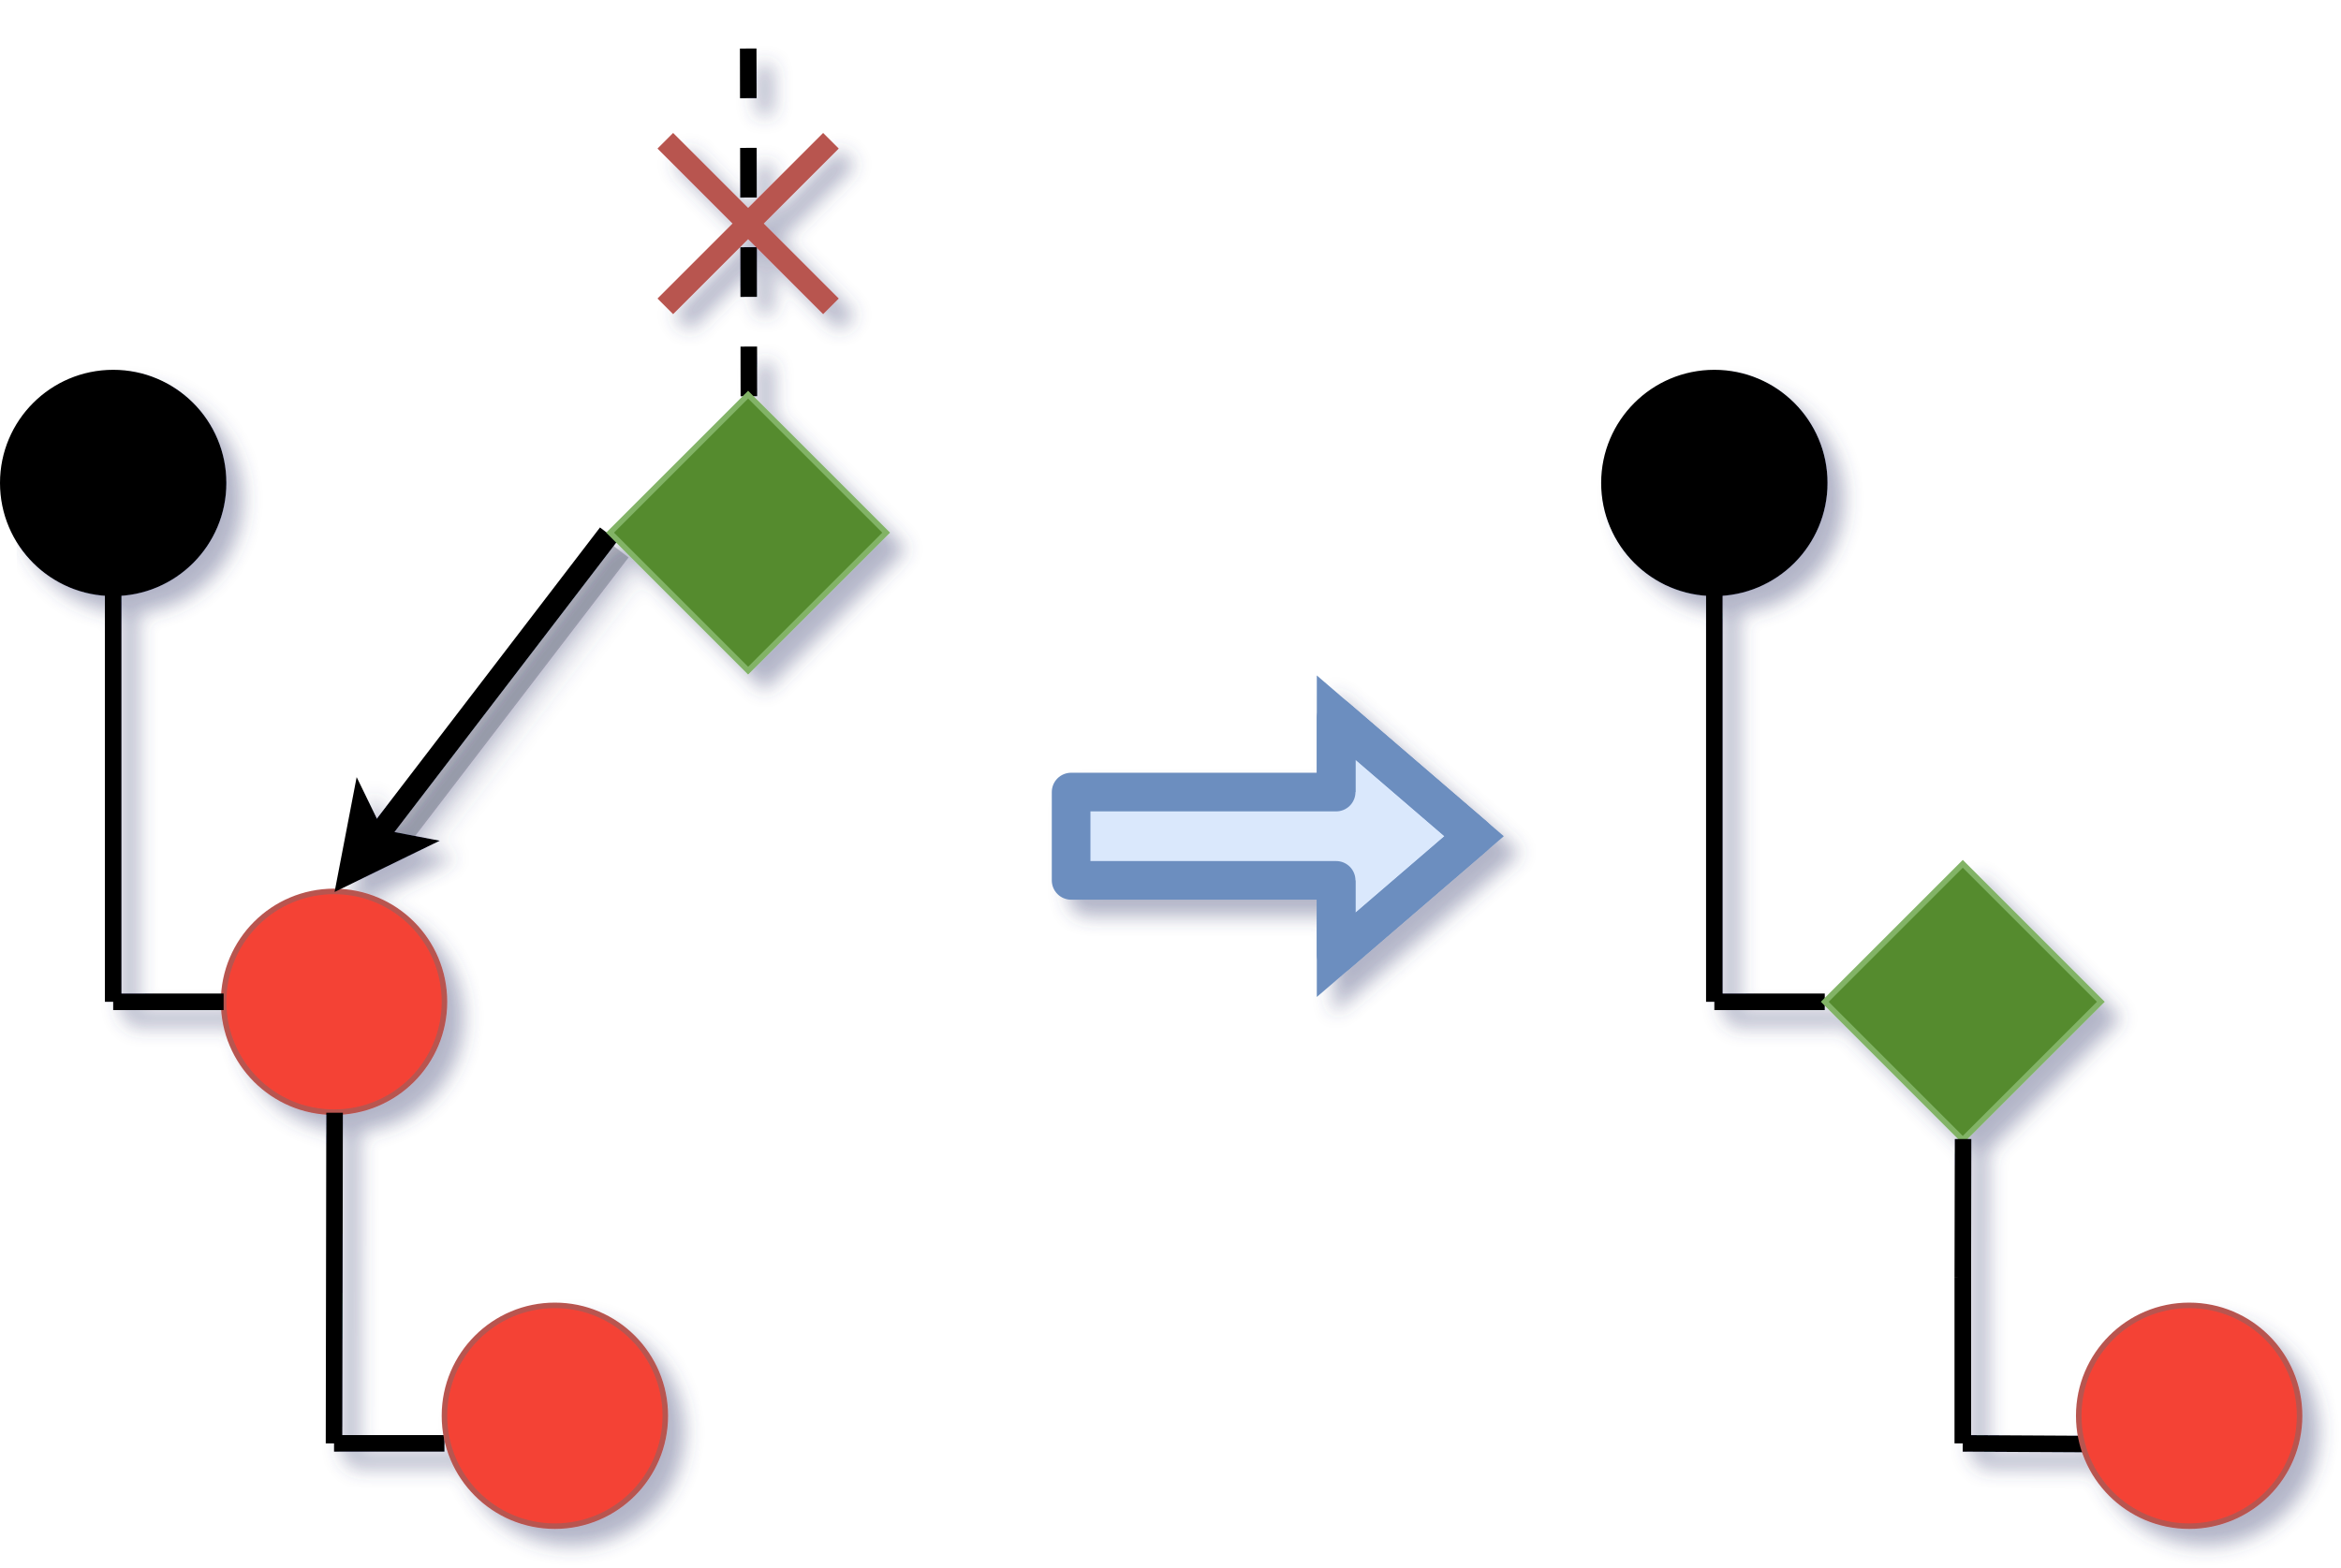
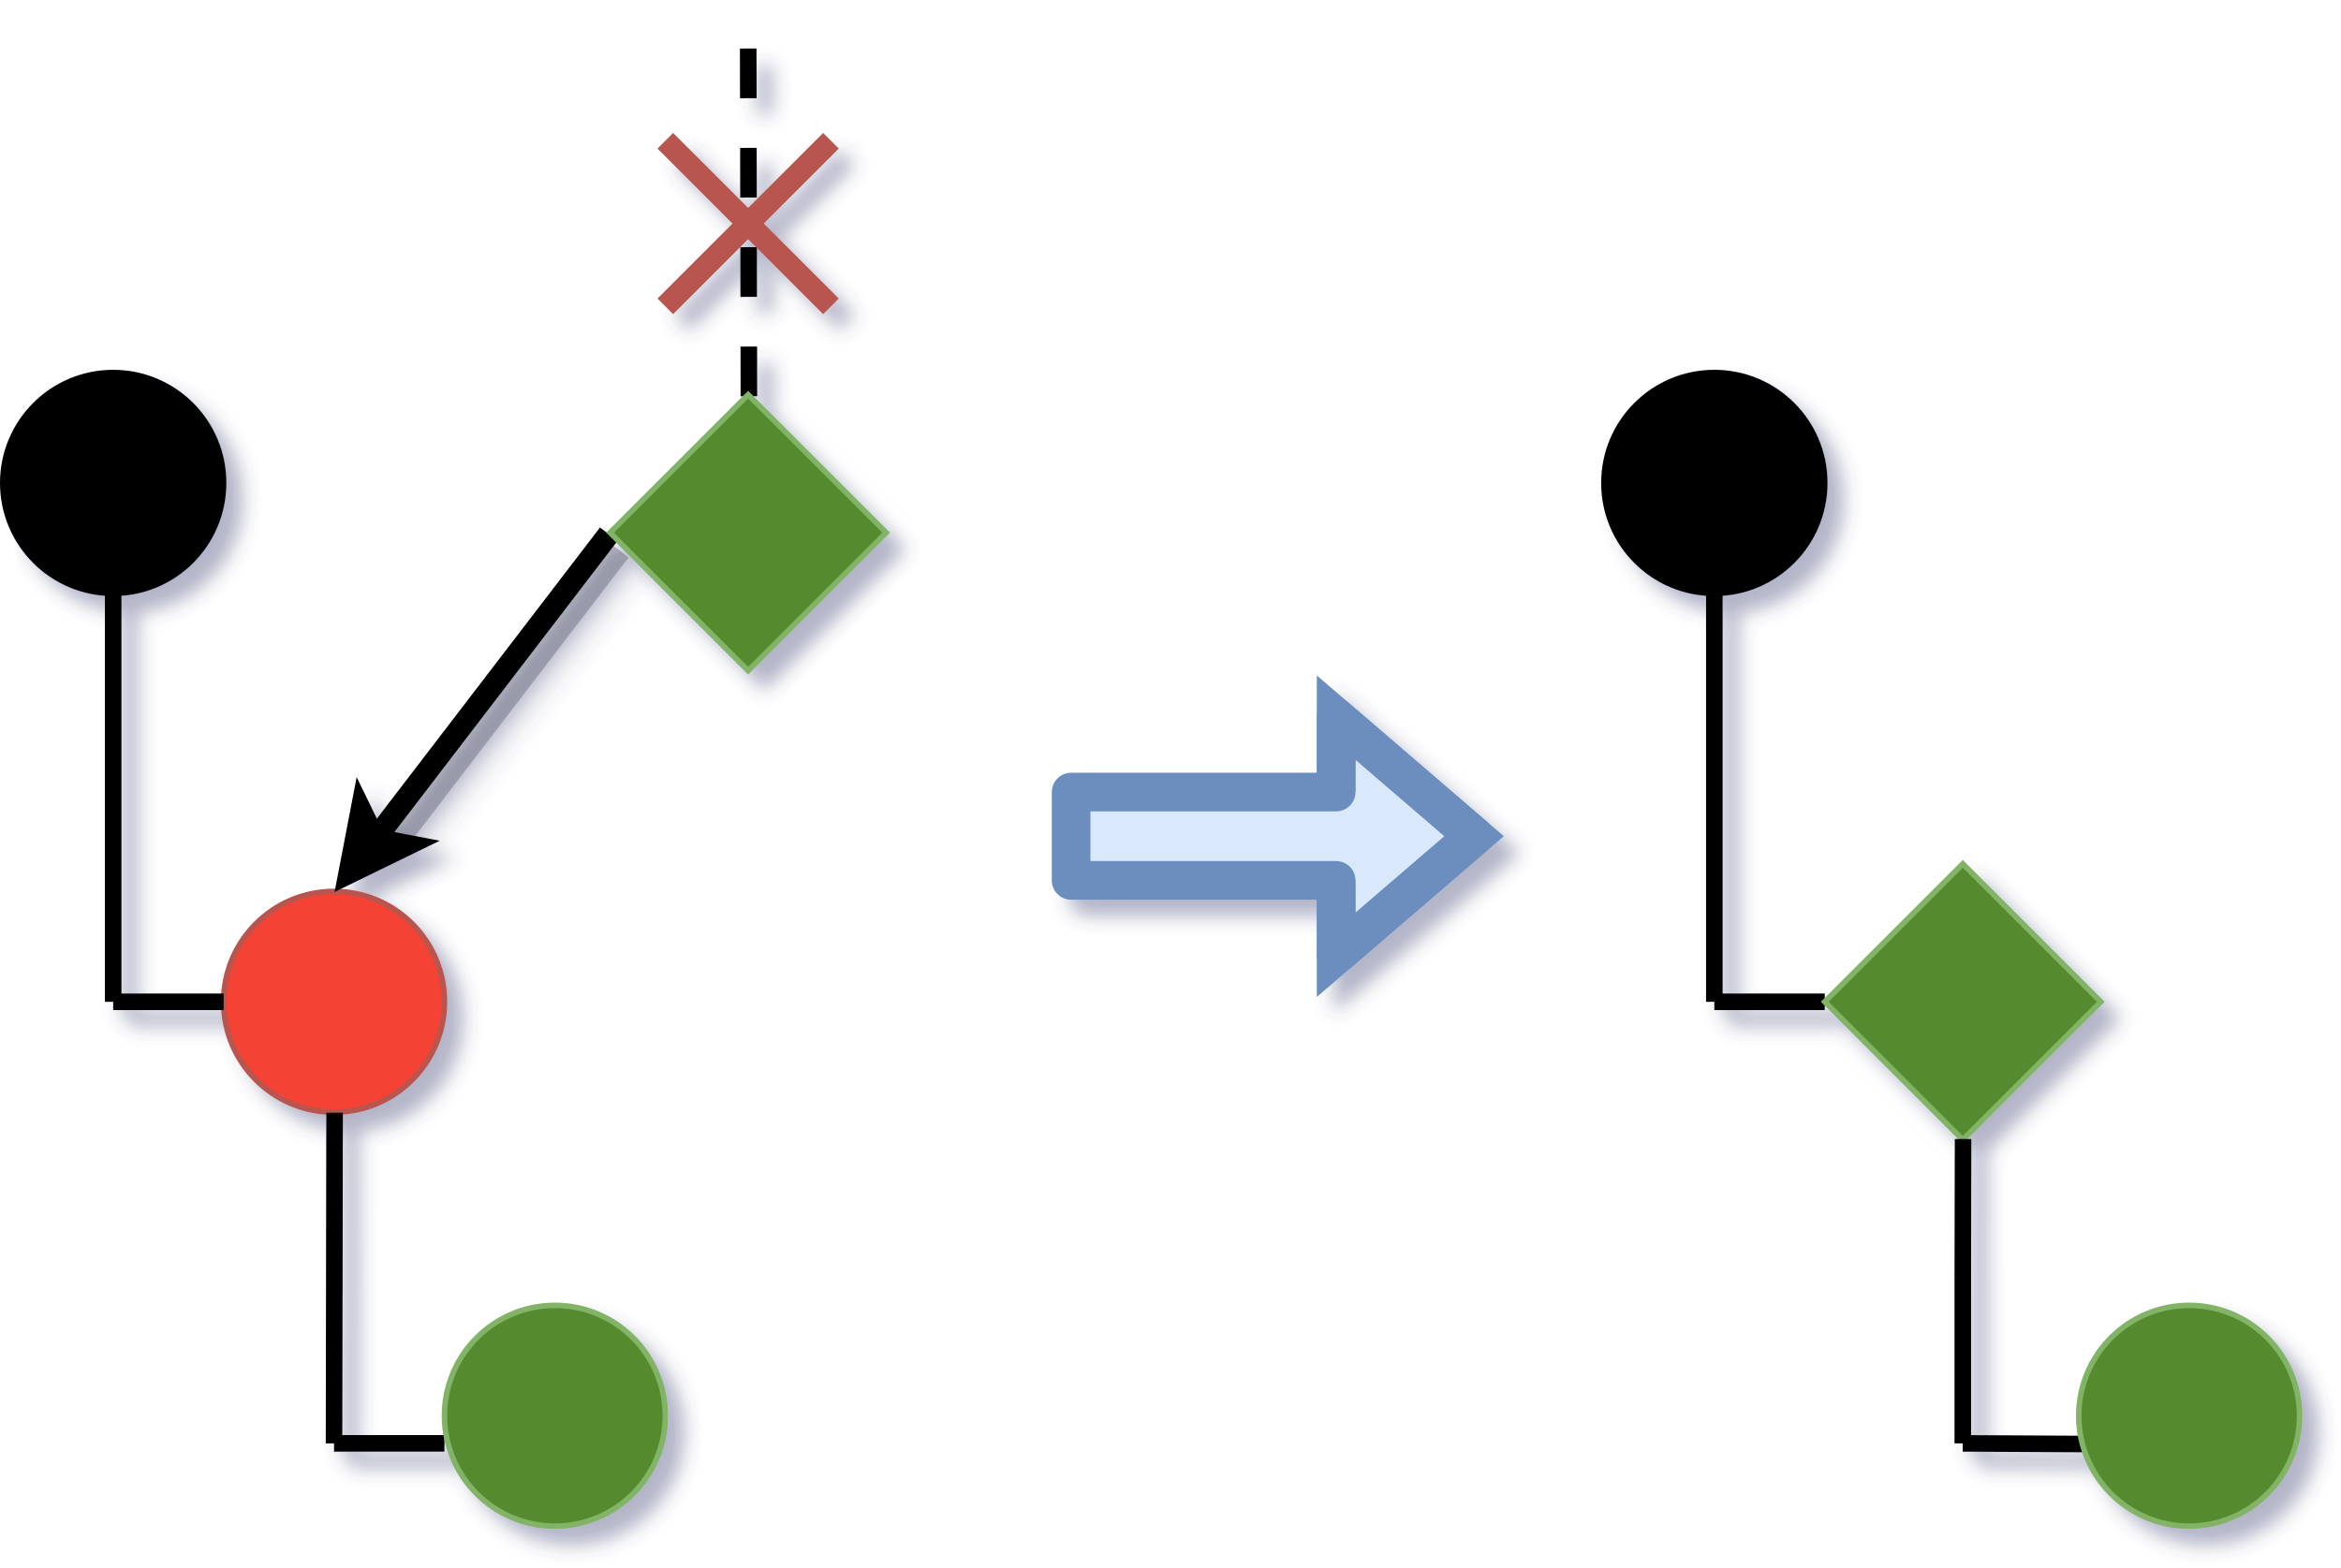
<svg xmlns="http://www.w3.org/2000/svg" width="424" height="284" version="1.1" content="&lt;mxfile userAgent=&quot;Mozilla/5.0 (Windows NT 10.0; Win64; x64) AppleWebKit/537.36 (KHTML, like Gecko) Chrome/64.0.328.140 Safari/537.36&quot; version=&quot;8.1.8&quot; editor=&quot;www.draw.io&quot; type=&quot;device&quot;&gt;&lt;diagram&gt;7VrBcpswEP0aXz0ICZCPdZq2h3amMzm0PcogDA1GHpBju19fAZJBggSCsSeexAcGrWAR7+2udhfP4N3m8DUj2+gHC2gys63gMIOfZ7a9wFAcC8GxErhACtZZHFQiUAse4n9UCi0p3cUBzbULOWMJj7e60GdpSn2uyUiWsb1+WcgS/albsqYtwYNPkrb0VxzwqJJi26vl32i8jtSTgbuoZlbEf1xnbJfK581sGJa/anpDlC75onlEArZviOD9DN5ljPHqbHO4o0kBrYKtuu/LM7OndWc05UNusKsbnkiyo2rF5br4UWEhbhCwi8FyH8WcPmyJX8zsBfFCFvFNIkZAnJJ8W3ERxgcq9C/DOEnuWMKyUhEMEYLQFfKcZ+yRNmZW2EGOJWbkamjG6eHZNwInnIT5UbahPDuKS+QNnkRWWR6S433NoxJFDQqVjEjLWZ8U1+iJEwlgN5jwimBa5W8ayKAOmYPcq0GGBkCWBp8KlxajlKVUh6kyJeWj8IQHDVoO3otG43WdjtdVsowmhMdPuvouDOQTfrJYPPgEtmPYp2ugmLNd5lN5U9NzDT2mnZt6OMnWlLf0lIScXnoQR84HRyM5MvQ4+GIcuWdyRA8x/y3OrbkjR39ey14FiratvBlCAZiI0YWuxzNj4HSMemcy+tZ9zKTEs9A4SnoVTccJfneRsM/eR5N0OcdZjCEpIHlUpFklTb1x0bpJLoHrzAGysePJo745Oda8MYfskUS7jqYWXW7PUyY12h3N+gT71PdfrE900tEtkG7mIHBsmMWGosuFWQA+iO0n1uRjNLGmhVyQWPtVxPoJyfPYNyJyKh7XCMnFUMXkU7Ruxurysja/p87LC8mSltLK6r5C442muVAPvqLgmDdD+mKchRiWhi+3d4ObbaHYhhNdsYcC3l8TBSId7tH1HHR7FE1o2++vjzIdTYaiC3ZSwJBWym21xFvFlzLFawSnAX0MsRVvi9MwoQdp/su+NMAAMiAUh50pnutjugrFjM82hZKO4s27AVeyjQ3GhWNdyepR9IwrCTbIsXHZtrggf2HBZhMVal+ixEmlcbSf4rZbCvYe5JBlPGJrlpLkvpYuyy9zZZ1vGRbRVfMbFX+deZp5p5ZL/qWcH+UnTbLjTIjqxXxnbNsZzlHbpl0UhgEZlp2CjuxUyQbY8GDjHOz2A7owWcQ2q13eH0UNXBwHL+2wy9exvYKuO1FGZ2YGsB00X/L3c9BTvj6+na9MFWim2lEK3UQagfWyxgNjYx925hbyXLBQR51ijJrlEjQWOl2OYZ/b4Ghz+ExwKhm/OX7HdpkR6Oxh1mq7+p+j971zDMCe3ADeDcm90WBCPx3QjnjbuxgwCyfF5jV2sSF9iduqpJDlGrZ3sUpKDOu/gVW2W//VDt7/Bw==&lt;/diagram&gt;&lt;/mxfile&gt;">
  <defs>
    <filter id="dropShadow">
      <feGaussianBlur in="SourceAlpha" stdDeviation="1.7" result="blur" />
      <feOffset in="blur" dx="3" dy="3" result="offsetBlur" />
      <feFlood flood-color="#3D4574" flood-opacity="0.4" result="offsetColor" />
      <feComposite in="offsetColor" in2="offsetBlur" operator="in" result="offsetBlur" />
      <feBlend in="SourceGraphic" in2="offsetBlur" />
    </filter>
  </defs>
  <g transform="translate(0.5,0.5)" filter="url(#dropShadow)">
    <ellipse cx="60" cy="181" rx="20" ry="20" fill="#f44336" stroke="#b85450" pointer-events="none" />
    <ellipse cx="20" cy="87" rx="20" ry="20" fill="#000000" stroke="#000000" pointer-events="none" />
    <path d="M 20 181 L 40 181" fill="none" stroke="#000000" stroke-width="3" stroke-miterlimit="10" pointer-events="none" />
    <path d="M 20 181 L 20 101" fill="none" stroke="#000000" stroke-width="3" stroke-miterlimit="10" pointer-events="none" />
    <path d="M 60.1 201.1 L 60 261" fill="none" stroke="#000000" stroke-width="3" stroke-miterlimit="10" pointer-events="none" />
    <path d="M 80 225 L 80 225" fill="none" stroke="#000000" stroke-miterlimit="10" pointer-events="none" />
    <path d="M 60 261 L 80 261" fill="none" stroke="#000000" stroke-width="3" stroke-miterlimit="10" pointer-events="none" />
    <path d="M 135.14 71.29 L 135 1" fill="none" stroke="#000000" stroke-width="3" stroke-miterlimit="10" stroke-dasharray="9 9" pointer-events="none" />
    <path d="M 120 55 L 150 25" fill="none" stroke="#b85450" stroke-width="4" stroke-miterlimit="10" pointer-events="none" />
    <path d="M 150 55 L 120 25" fill="none" stroke="#b85450" stroke-width="4" stroke-miterlimit="10" pointer-events="none" />
    <path d="M 109.76 96.28 L 67.38 151.6" fill="none" stroke="#000000" stroke-width="4" stroke-miterlimit="10" transform="translate(2,3)" opacity="0.25" />
    <path d="M 109.76 96.28 L 67.38 151.6" fill="none" stroke="#000000" stroke-width="4" stroke-miterlimit="10" pointer-events="none" />
    <path d="M 62.82 157.55 L 64.93 146.57 L 67.38 151.6 L 72.87 152.65 Z" fill="#000000" stroke="#000000" stroke-width="4" stroke-miterlimit="10" pointer-events="none" />
    <ellipse cx="310" cy="87" rx="20" ry="20" fill="#000000" stroke="#000000" pointer-events="none" />
    <path d="M 310 181 L 330 181" fill="none" stroke="#000000" stroke-width="3" stroke-miterlimit="10" pointer-events="none" />
    <path d="M 310 181 L 310 101" fill="none" stroke="#000000" stroke-width="3" stroke-miterlimit="10" pointer-events="none" />
-     <ellipse cx="100" cy="256" rx="20" ry="20" fill="#f44336" stroke="#b85450" pointer-events="none" />
+     <ellipse cx="100" cy="256" rx="20" ry="20" fill="#558b2f" stroke="#82b366" pointer-events="none" />
    <path d="M 193.5 159 L 193.5 143 L 220 143 L 241.5 143 L 241.5 129.5 L 266.5 151 L 241.5 172.5 L 241.5 159 L 220 159 Q 220 159 220 159 Z" fill="#dae8fc" stroke="#6c8ebf" stroke-width="7" stroke-linejoin="round" stroke-miterlimit="10" pointer-events="none" />
    <path d="M 241.5 143 L 241.5 129.5 L 266.5 151 L 241.5 172.5 L 241.5 159" fill="none" stroke="#6c8ebf" stroke-width="7" stroke-linejoin="flat" stroke-miterlimit="4" pointer-events="none" />
    <path d="M 295.97 72.83 L 295.97 72.83" fill="none" stroke="#000000" stroke-width="4" stroke-miterlimit="10" transform="translate(2,3)" opacity="0.25" />
    <path d="M 295.97 72.83 L 295.97 72.83" fill="none" stroke="#000000" stroke-width="4" stroke-miterlimit="10" pointer-events="none" />
    <path d="M 295.97 72.83 L 295.97 72.83 L 295.97 72.83 L 295.97 72.83 Z" fill="#000000" stroke="#000000" stroke-width="4" stroke-miterlimit="10" pointer-events="none" />
    <path d="M 355 156 L 380 181 L 355 206 L 330 181 Z" fill="#558b2f" stroke="#82b366" stroke-miterlimit="10" pointer-events="none" />
    <path d="M 355 231 L 355.05 205.86" fill="none" stroke="#000000" stroke-width="3" stroke-miterlimit="10" pointer-events="none" />
    <path d="M 355 261 L 380.29 261.14" fill="none" stroke="#000000" stroke-width="3" stroke-miterlimit="10" pointer-events="none" />
    <path d="M 355 261 L 355 231" fill="none" stroke="#000000" stroke-width="3" stroke-miterlimit="10" pointer-events="none" />
    <path d="M 135 71 L 160 96 L 135 121 L 110 96 Z" fill="#558b2f" stroke="#82b366" stroke-miterlimit="10" pointer-events="none" />
-     <ellipse cx="396" cy="256" rx="20" ry="20" fill="#f44336" stroke="#b85450" pointer-events="none" />
+     <ellipse cx="396" cy="256" rx="20" ry="20" fill="#558b2f" stroke="#82b366" pointer-events="none" />
  </g>
</svg>
